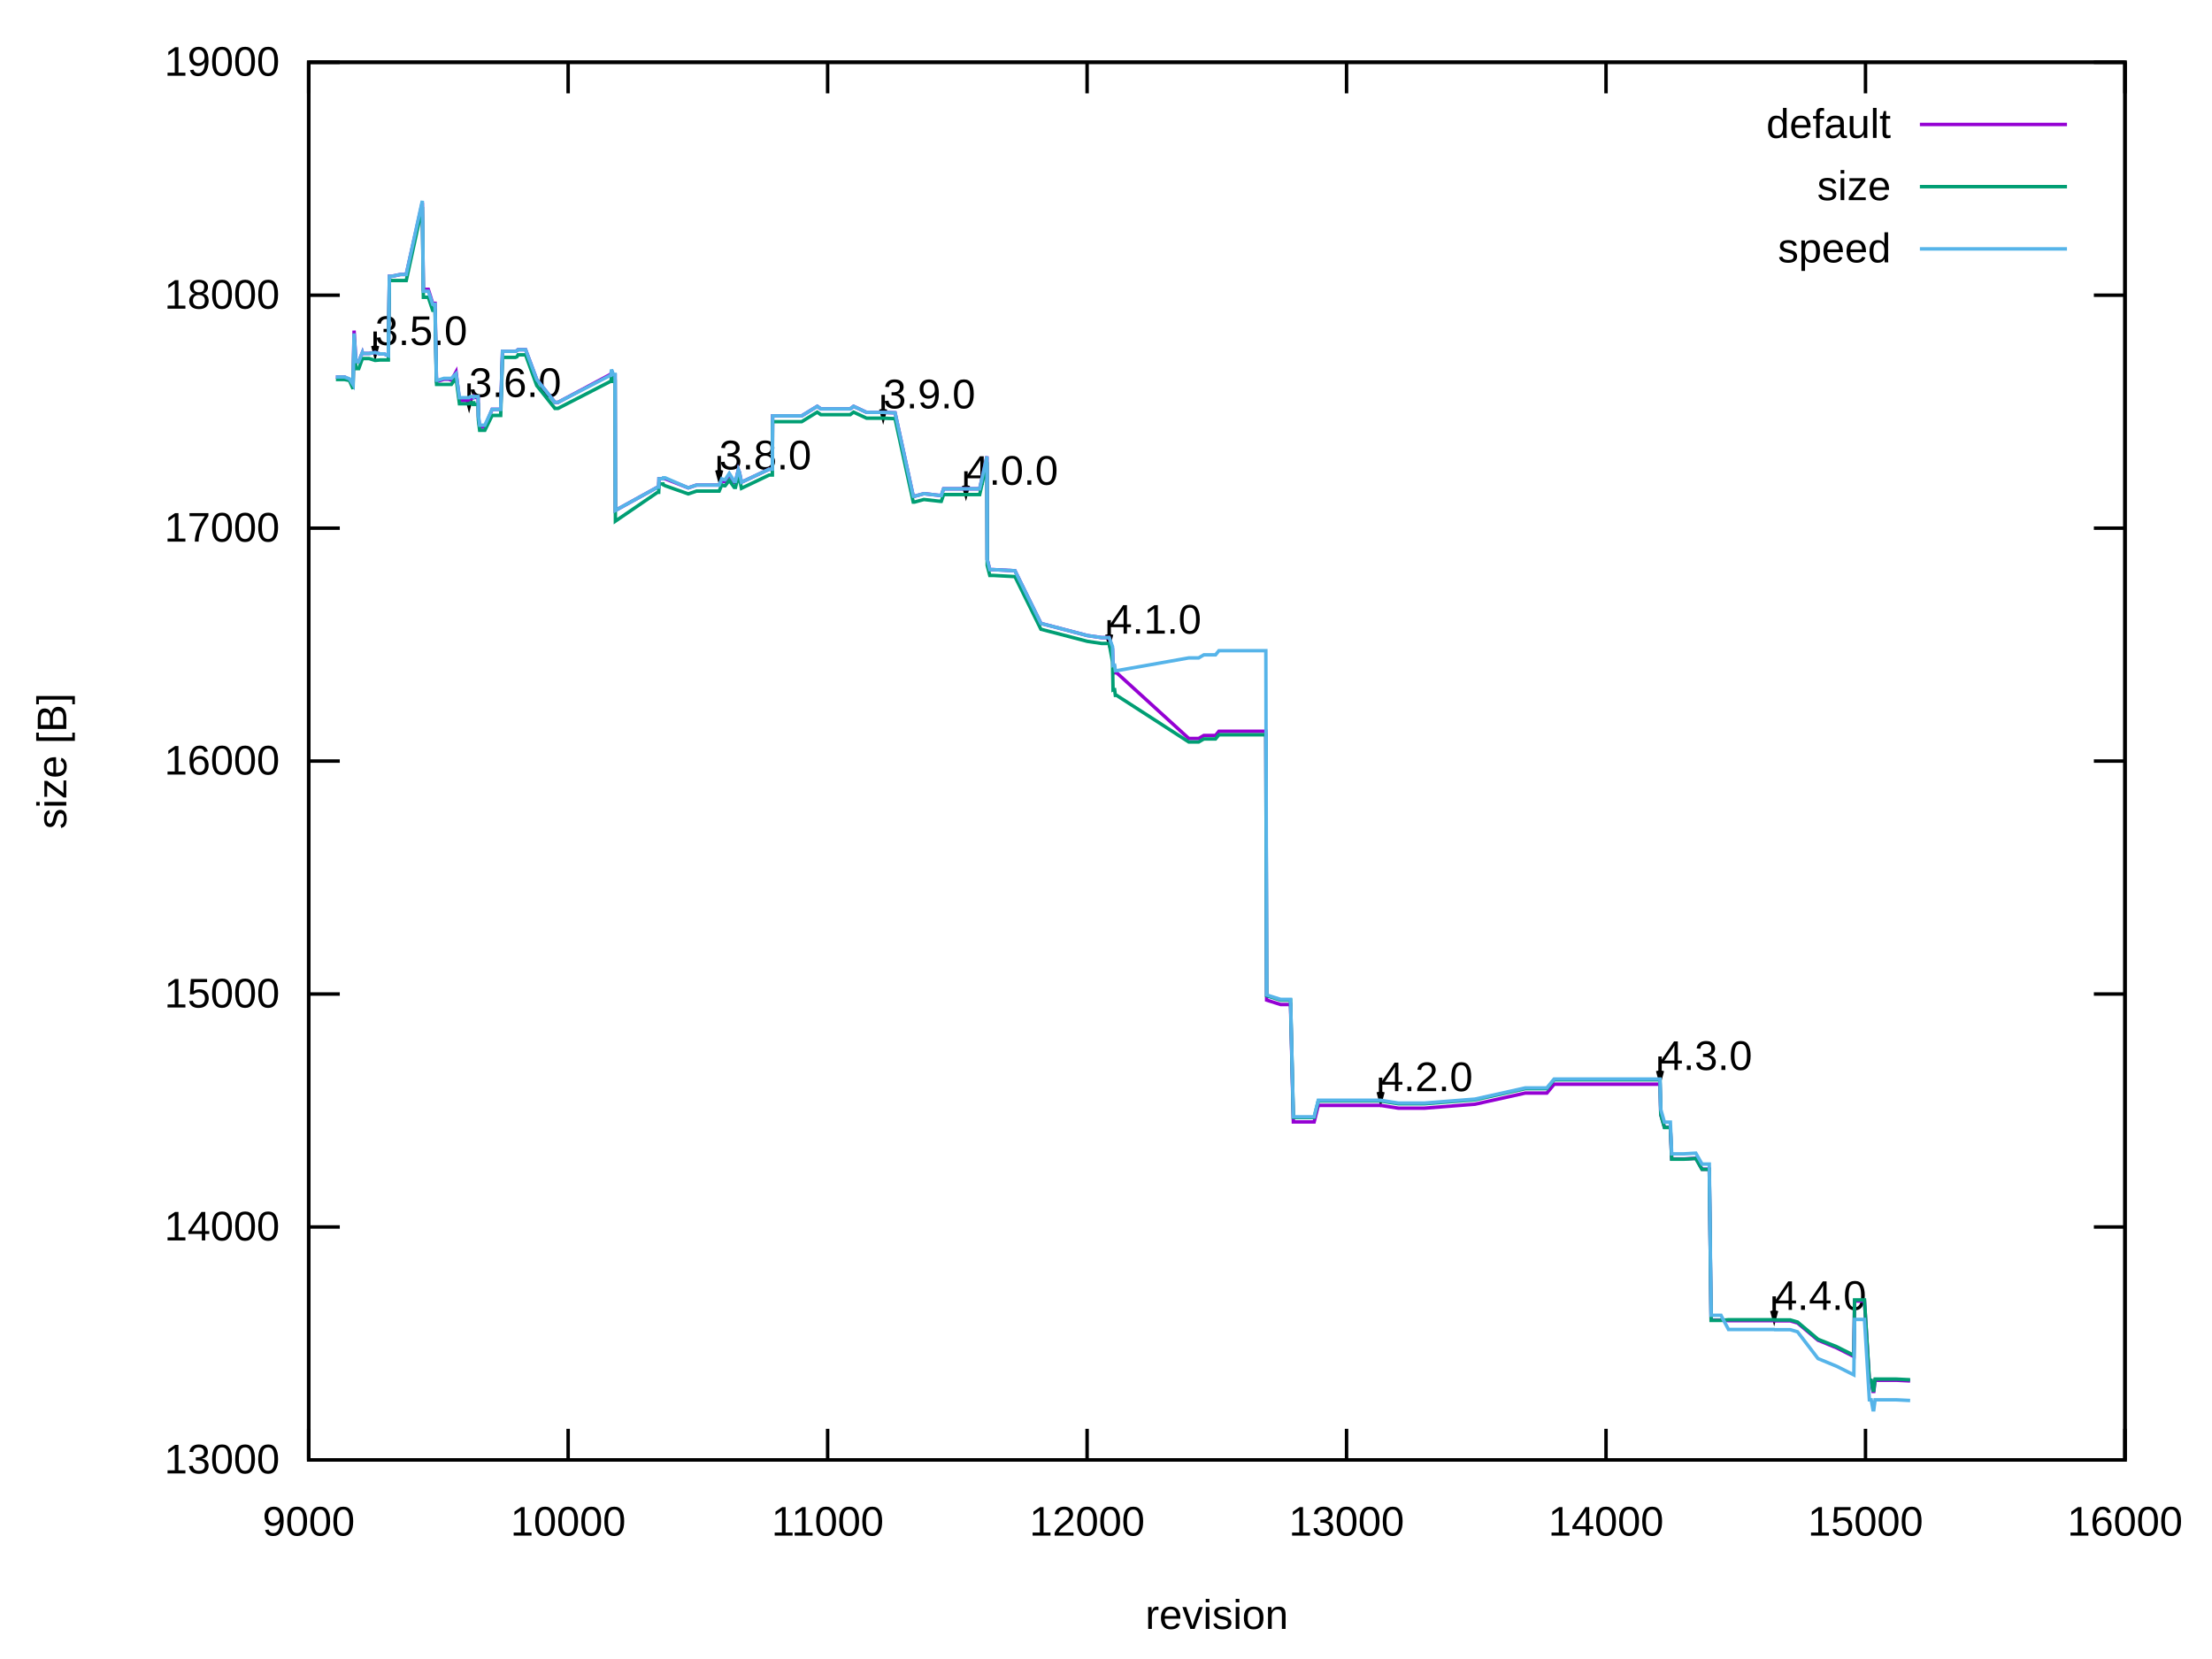
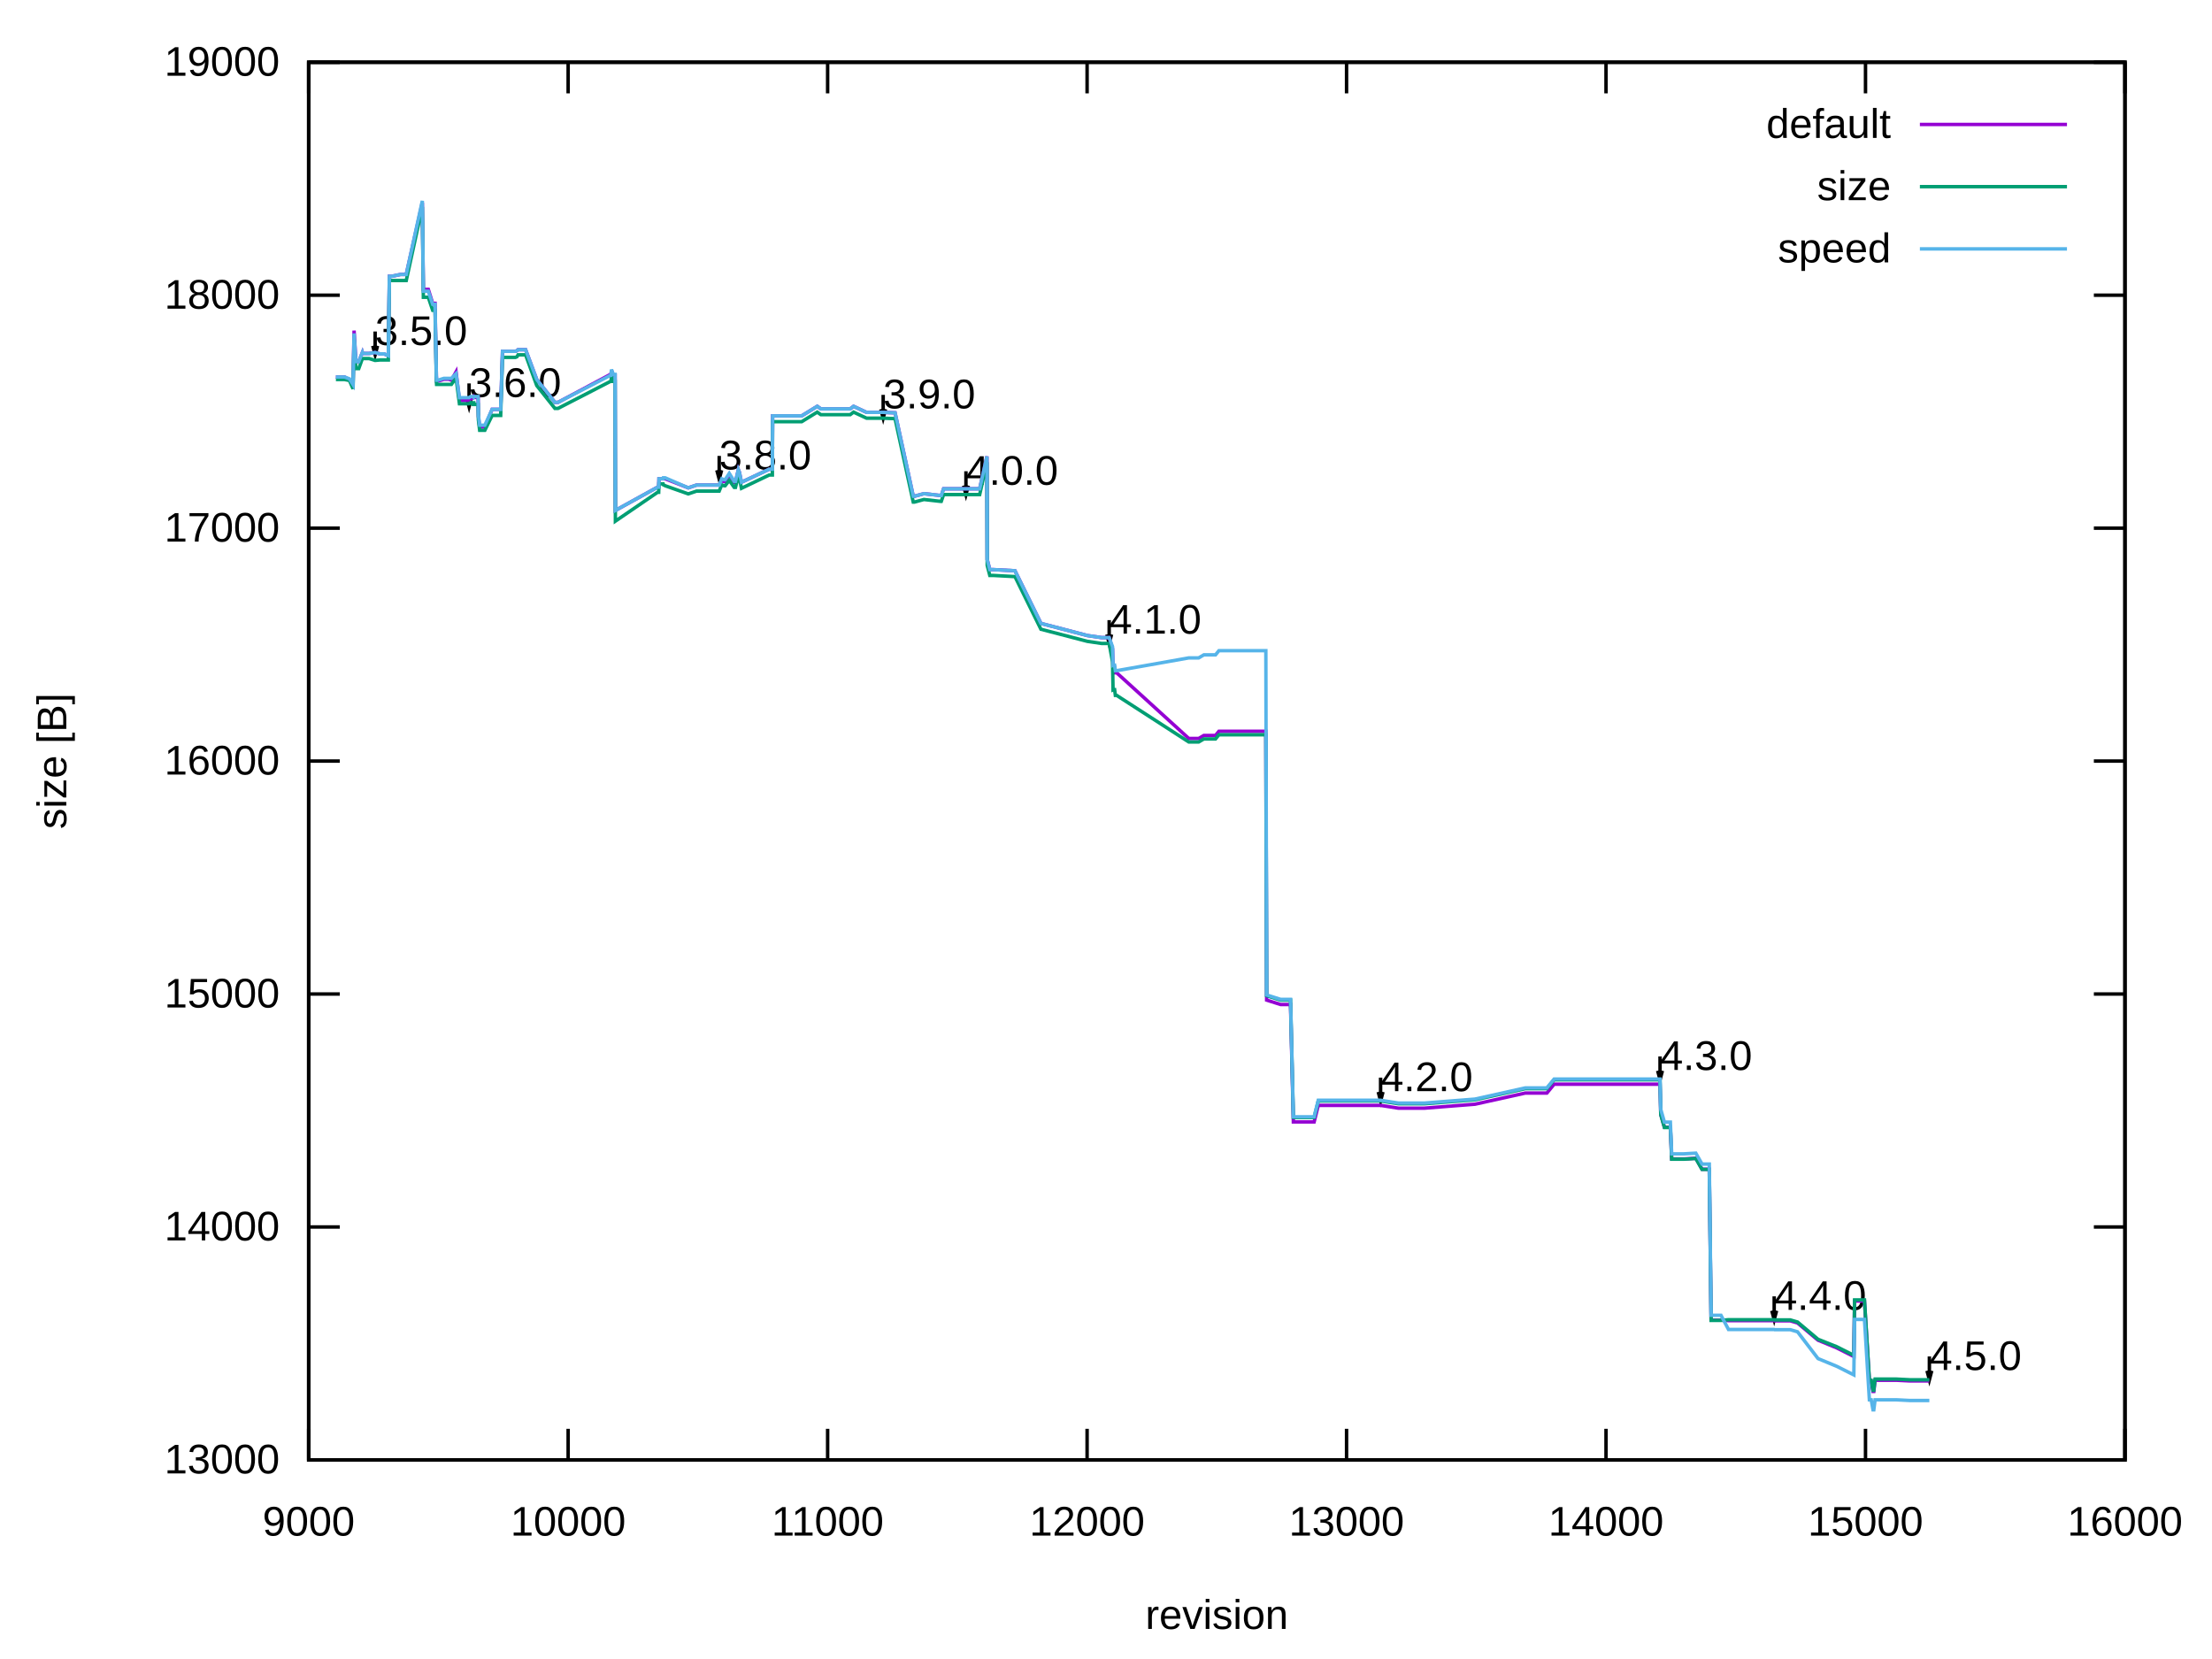
<svg xmlns="http://www.w3.org/2000/svg" xmlns:xlink="http://www.w3.org/1999/xlink" width="640" height="480" viewBox="0 0 640 480">
  <g id="gnuplot_canvas">
    <rect x="0" y="0" width="640" height="480" fill="none" />
    <defs>
      <circle id="gpDot" r="0.5" stroke-width="0.5" stroke="currentColor" />
      <path id="gpPt0" stroke-width="0.222" stroke="currentColor" d="M-1,0 h2 M0,-1 v2" />
      <path id="gpPt1" stroke-width="0.222" stroke="currentColor" d="M-1,-1 L1,1 M1,-1 L-1,1" />
      <path id="gpPt2" stroke-width="0.222" stroke="currentColor" d="M-1,0 L1,0 M0,-1 L0,1 M-1,-1 L1,1 M-1,1 L1,-1" />
      <rect id="gpPt3" stroke-width="0.222" stroke="currentColor" x="-1" y="-1" width="2" height="2" />
      <rect id="gpPt4" stroke-width="0.222" stroke="currentColor" fill="currentColor" x="-1" y="-1" width="2" height="2" />
      <circle id="gpPt5" stroke-width="0.222" stroke="currentColor" cx="0" cy="0" r="1" />
      <use xlink:href="#gpPt5" id="gpPt6" fill="currentColor" stroke="none" />
      <path id="gpPt7" stroke-width="0.222" stroke="currentColor" d="M0,-1.33 L-1.33,0.67 L1.33,0.67 z" />
      <use xlink:href="#gpPt7" id="gpPt8" fill="currentColor" stroke="none" />
      <use xlink:href="#gpPt7" id="gpPt9" stroke="currentColor" transform="rotate(180)" />
      <use xlink:href="#gpPt9" id="gpPt10" fill="currentColor" stroke="none" />
      <use xlink:href="#gpPt3" id="gpPt11" stroke="currentColor" transform="rotate(45)" />
      <use xlink:href="#gpPt11" id="gpPt12" fill="currentColor" stroke="none" />
      <path id="gpPt13" stroke-width="0.222" stroke="currentColor" d="M0,1.330 L1.265,0.411 L0.782,-1.067 L-0.782,-1.076 L-1.265,0.411 z" />
      <use xlink:href="#gpPt13" id="gpPt14" fill="currentColor" stroke="none" />
      <filter id="textbox" filterUnits="objectBoundingBox" x="0" y="0" height="1" width="1">
        <feFlood flood-color="white" flood-opacity="1" result="bgnd" />
        <feComposite in="SourceGraphic" in2="bgnd" operator="atop" />
      </filter>
      <filter id="greybox" filterUnits="objectBoundingBox" x="0" y="0" height="1" width="1">
        <feFlood flood-color="lightgrey" flood-opacity="1" result="grey" />
        <feComposite in="SourceGraphic" in2="grey" operator="atop" />
      </filter>
    </defs>
    <g fill="none" color="white" stroke="currentColor" stroke-width="1.00" stroke-linecap="butt" stroke-linejoin="miter">
</g>
    <g fill="none" color="black" stroke="currentColor" stroke-width="1.00" stroke-linecap="butt" stroke-linejoin="miter">
      <path stroke="black" d="M89.31,422.40 L98.31,422.40 M614.82,422.40 L605.82,422.40  " />
      <g transform="translate(80.92,426.30)" stroke="none" fill="black" font-family="Arial" font-size="12.00" text-anchor="end">
        <text>
          <tspan font-family="Arial"> 13000</tspan>
        </text>
      </g>
    </g>
    <g fill="none" color="black" stroke="currentColor" stroke-width="1.00" stroke-linecap="butt" stroke-linejoin="miter">
      <path stroke="black" d="M89.31,355.00 L98.31,355.00 M614.82,355.00 L605.82,355.00  " />
      <g transform="translate(80.92,358.90)" stroke="none" fill="black" font-family="Arial" font-size="12.00" text-anchor="end">
        <text>
          <tspan font-family="Arial"> 14000</tspan>
        </text>
      </g>
    </g>
    <g fill="none" color="black" stroke="currentColor" stroke-width="1.00" stroke-linecap="butt" stroke-linejoin="miter">
      <path stroke="black" d="M89.31,287.60 L98.31,287.60 M614.82,287.60 L605.82,287.60  " />
      <g transform="translate(80.92,291.50)" stroke="none" fill="black" font-family="Arial" font-size="12.00" text-anchor="end">
        <text>
          <tspan font-family="Arial"> 15000</tspan>
        </text>
      </g>
    </g>
    <g fill="none" color="black" stroke="currentColor" stroke-width="1.00" stroke-linecap="butt" stroke-linejoin="miter">
      <path stroke="black" d="M89.31,220.20 L98.31,220.20 M614.82,220.20 L605.82,220.20  " />
      <g transform="translate(80.92,224.10)" stroke="none" fill="black" font-family="Arial" font-size="12.00" text-anchor="end">
        <text>
          <tspan font-family="Arial"> 16000</tspan>
        </text>
      </g>
    </g>
    <g fill="none" color="black" stroke="currentColor" stroke-width="1.00" stroke-linecap="butt" stroke-linejoin="miter">
      <path stroke="black" d="M89.31,152.81 L98.31,152.81 M614.82,152.81 L605.82,152.81  " />
      <g transform="translate(80.92,156.71)" stroke="none" fill="black" font-family="Arial" font-size="12.00" text-anchor="end">
        <text>
          <tspan font-family="Arial"> 17000</tspan>
        </text>
      </g>
    </g>
    <g fill="none" color="black" stroke="currentColor" stroke-width="1.00" stroke-linecap="butt" stroke-linejoin="miter">
      <path stroke="black" d="M89.31,85.41 L98.31,85.41 M614.82,85.41 L605.82,85.41  " />
      <g transform="translate(80.92,89.31)" stroke="none" fill="black" font-family="Arial" font-size="12.00" text-anchor="end">
        <text>
          <tspan font-family="Arial"> 18000</tspan>
        </text>
      </g>
    </g>
    <g fill="none" color="black" stroke="currentColor" stroke-width="1.00" stroke-linecap="butt" stroke-linejoin="miter">
      <path stroke="black" d="M89.31,18.01 L98.31,18.01 M614.82,18.01 L605.82,18.01  " />
      <g transform="translate(80.92,21.91)" stroke="none" fill="black" font-family="Arial" font-size="12.00" text-anchor="end">
        <text>
          <tspan font-family="Arial"> 19000</tspan>
        </text>
      </g>
    </g>
    <g fill="none" color="black" stroke="currentColor" stroke-width="1.00" stroke-linecap="butt" stroke-linejoin="miter">
      <path stroke="black" d="M89.31,422.40 L89.31,413.40 M89.31,18.01 L89.31,27.01  " />
      <g transform="translate(89.31,444.30)" stroke="none" fill="black" font-family="Arial" font-size="12.00" text-anchor="middle">
        <text>
          <tspan font-family="Arial"> 9000</tspan>
        </text>
      </g>
    </g>
    <g fill="none" color="black" stroke="currentColor" stroke-width="1.00" stroke-linecap="butt" stroke-linejoin="miter">
      <path stroke="black" d="M164.38,422.40 L164.38,413.40 M164.38,18.01 L164.38,27.01  " />
      <g transform="translate(164.38,444.30)" stroke="none" fill="black" font-family="Arial" font-size="12.00" text-anchor="middle">
        <text>
          <tspan font-family="Arial"> 10000</tspan>
        </text>
      </g>
    </g>
    <g fill="none" color="black" stroke="currentColor" stroke-width="1.00" stroke-linecap="butt" stroke-linejoin="miter">
      <path stroke="black" d="M239.46,422.40 L239.46,413.40 M239.46,18.01 L239.46,27.01  " />
      <g transform="translate(239.46,444.30)" stroke="none" fill="black" font-family="Arial" font-size="12.00" text-anchor="middle">
        <text>
          <tspan font-family="Arial"> 11000</tspan>
        </text>
      </g>
    </g>
    <g fill="none" color="black" stroke="currentColor" stroke-width="1.00" stroke-linecap="butt" stroke-linejoin="miter">
      <path stroke="black" d="M314.53,422.40 L314.53,413.40 M314.53,18.01 L314.53,27.01  " />
      <g transform="translate(314.53,444.30)" stroke="none" fill="black" font-family="Arial" font-size="12.00" text-anchor="middle">
        <text>
          <tspan font-family="Arial"> 12000</tspan>
        </text>
      </g>
    </g>
    <g fill="none" color="black" stroke="currentColor" stroke-width="1.00" stroke-linecap="butt" stroke-linejoin="miter">
      <path stroke="black" d="M389.60,422.40 L389.60,413.40 M389.60,18.01 L389.60,27.01  " />
      <g transform="translate(389.60,444.30)" stroke="none" fill="black" font-family="Arial" font-size="12.00" text-anchor="middle">
        <text>
          <tspan font-family="Arial"> 13000</tspan>
        </text>
      </g>
    </g>
    <g fill="none" color="black" stroke="currentColor" stroke-width="1.00" stroke-linecap="butt" stroke-linejoin="miter">
      <path stroke="black" d="M464.67,422.40 L464.67,413.40 M464.67,18.01 L464.67,27.01  " />
      <g transform="translate(464.67,444.30)" stroke="none" fill="black" font-family="Arial" font-size="12.00" text-anchor="middle">
        <text>
          <tspan font-family="Arial"> 14000</tspan>
        </text>
      </g>
    </g>
    <g fill="none" color="black" stroke="currentColor" stroke-width="1.00" stroke-linecap="butt" stroke-linejoin="miter">
      <path stroke="black" d="M539.75,422.40 L539.75,413.40 M539.75,18.01 L539.75,27.01  " />
      <g transform="translate(539.75,444.30)" stroke="none" fill="black" font-family="Arial" font-size="12.00" text-anchor="middle">
        <text>
          <tspan font-family="Arial"> 15000</tspan>
        </text>
      </g>
    </g>
    <g fill="none" color="black" stroke="currentColor" stroke-width="1.00" stroke-linecap="butt" stroke-linejoin="miter">
      <path stroke="black" d="M614.82,422.40 L614.82,413.40 M614.82,18.01 L614.82,27.01  " />
      <g transform="translate(614.82,444.30)" stroke="none" fill="black" font-family="Arial" font-size="12.00" text-anchor="middle">
        <text>
          <tspan font-family="Arial"> 16000</tspan>
        </text>
      </g>
    </g>
    <g fill="none" color="black" stroke="currentColor" stroke-width="1.00" stroke-linecap="butt" stroke-linejoin="miter">
</g>
    <g fill="none" color="black" stroke="currentColor" stroke-width="1.00" stroke-linecap="butt" stroke-linejoin="miter">
      <path stroke="black" d="M89.31,18.01 L89.31,422.40 L614.82,422.40 L614.82,18.01 L89.31,18.01 Z  " />
      <g transform="translate(108.53,99.82)" stroke="none" fill="black" font-family="Arial" font-size="12.00" text-anchor="start">
        <text>
          <tspan font-family="Arial">3.5.0</tspan>
        </text>
      </g>
      <g transform="translate(135.71,114.85)" stroke="none" fill="black" font-family="Arial" font-size="12.00" text-anchor="start">
        <text>
          <tspan font-family="Arial">3.6.0</tspan>
        </text>
      </g>
      <g transform="translate(208.08,135.81)" stroke="none" fill="black" font-family="Arial" font-size="12.00" text-anchor="start">
        <text>
          <tspan font-family="Arial">3.8.0</tspan>
        </text>
      </g>
      <g transform="translate(255.52,118.15)" stroke="none" fill="black" font-family="Arial" font-size="12.00" text-anchor="start">
        <text>
          <tspan font-family="Arial">3.9.0</tspan>
        </text>
      </g>
      <g transform="translate(279.47,140.26)" stroke="none" fill="black" font-family="Arial" font-size="12.00" text-anchor="start">
        <text>
          <tspan font-family="Arial">4.0.0</tspan>
        </text>
      </g>
      <g transform="translate(320.91,183.33)" stroke="none" fill="black" font-family="Arial" font-size="12.00" text-anchor="start">
        <text>
          <tspan font-family="Arial">4.1.0</tspan>
        </text>
      </g>
      <g transform="translate(399.44,315.70)" stroke="none" fill="black" font-family="Arial" font-size="12.00" text-anchor="start">
        <text>
          <tspan font-family="Arial">4.2.0</tspan>
        </text>
      </g>
      <g transform="translate(480.29,309.57)" stroke="none" fill="black" font-family="Arial" font-size="12.00" text-anchor="start">
        <text>
          <tspan font-family="Arial">4.3.0</tspan>
        </text>
      </g>
      <g transform="translate(513.32,378.99)" stroke="none" fill="black" font-family="Arial" font-size="12.00" text-anchor="start">
        <text>
          <tspan font-family="Arial">4.4.0</tspan>
        </text>
      </g>
+       <g transform="translate(558.22,396.38)" stroke="none" fill="black" font-family="Arial" font-size="12.00" text-anchor="start">
+         <text>
+           <tspan font-family="Arial">4.5.0</tspan>
+         </text>
+       </g>
    </g>
    <g fill="none" color="black" stroke="currentColor" stroke-width="1.00" stroke-linecap="butt" stroke-linejoin="miter">
      <path stroke="black" d="M107.85,100.05 L108.54,102.65 L109.23,100.05 M108.54,95.91 L108.54,102.65  " />
    </g>
    <g fill="none" color="black" stroke="currentColor" stroke-width="1.00" stroke-linecap="butt" stroke-linejoin="miter">
      <path stroke="black" d="M135.03,115.08 L135.72,117.68 L136.41,115.08 M135.72,110.94 L135.72,117.68  " />
    </g>
    <g fill="none" color="black" stroke="currentColor" stroke-width="1.00" stroke-linecap="butt" stroke-linejoin="miter">
      <path stroke="black" d="M207.40,136.04 L208.09,138.64 L208.78,136.04 M208.09,131.90 L208.09,138.64  " />
    </g>
    <g fill="none" color="black" stroke="currentColor" stroke-width="1.00" stroke-linecap="butt" stroke-linejoin="miter">
      <path stroke="black" d="M254.84,118.38 L255.53,120.98 L256.22,118.38 M255.53,114.24 L255.53,120.98  " />
    </g>
    <g fill="none" color="black" stroke="currentColor" stroke-width="1.00" stroke-linecap="butt" stroke-linejoin="miter">
      <path stroke="black" d="M278.79,140.49 L279.48,143.09 L280.17,140.49 M279.48,136.35 L279.48,143.09  " />
    </g>
    <g fill="none" color="black" stroke="currentColor" stroke-width="1.00" stroke-linecap="butt" stroke-linejoin="miter">
      <path stroke="black" d="M320.23,183.56 L320.92,186.16 L321.61,183.56 M320.92,179.42 L320.92,186.16  " />
    </g>
    <g fill="none" color="black" stroke="currentColor" stroke-width="1.00" stroke-linecap="butt" stroke-linejoin="miter">
      <path stroke="black" d="M398.76,315.93 L399.45,318.53 L400.14,315.93 M399.45,311.79 L399.45,318.53  " />
    </g>
    <g fill="none" color="black" stroke="currentColor" stroke-width="1.00" stroke-linecap="butt" stroke-linejoin="miter">
      <path stroke="black" d="M479.61,309.80 L480.30,312.40 L480.99,309.80 M480.30,305.66 L480.30,312.40  " />
    </g>
    <g fill="none" color="black" stroke="currentColor" stroke-width="1.00" stroke-linecap="butt" stroke-linejoin="miter">
      <path stroke="black" d="M512.64,379.22 L513.33,381.82 L514.02,379.22 M513.33,375.08 L513.33,381.82  " />
+     </g>
+     <g fill="none" color="black" stroke="currentColor" stroke-width="1.00" stroke-linecap="butt" stroke-linejoin="miter">
+       <path stroke="black" d="M557.54,396.60 L558.23,399.20 L558.92,396.60 M558.23,392.47 L558.23,399.20  " />
    </g>
    <g fill="none" color="black" stroke="currentColor" stroke-width="1.00" stroke-linecap="butt" stroke-linejoin="miter">
</g>
    <g id="gnuplot_plot_1">
      <g fill="none" color="black" stroke="currentColor" stroke-width="1.00" stroke-linecap="butt" stroke-linejoin="miter">
        <g transform="translate(547.09,39.91)" stroke="none" fill="black" font-family="Arial" font-size="12.00" text-anchor="end">
          <text>
            <tspan font-family="Arial">default</tspan>
          </text>
        </g>
      </g>
      <g fill="none" color="black" stroke="currentColor" stroke-width="1.00" stroke-linecap="butt" stroke-linejoin="miter">
-         <path stroke="rgb(148,   0, 211)" d="M555.48,36.01 L598.04,36.01 M97.19,109.07 L98.32,109.07 L98.62,109.07 L98.84,109.07 L99.67,109.07 L101.10,109.87   L102.15,111.29 L102.45,95.65 L102.97,104.62 L103.35,104.62 L103.65,104.62 L103.80,104.62 L104.85,101.99 L104.93,102.26   L105.68,102.26 L106.80,102.26 L108.53,101.99 L109.96,102.39 L111.16,102.39 L112.36,102.93 L112.66,79.95 L113.26,79.95   L115.89,79.41 L117.54,79.41 L122.19,58.65 L122.49,83.72 L122.72,83.72 L123.24,83.72 L123.92,83.72 L125.19,87.77   L125.87,87.77 L126.25,108.73 L126.32,110.28 L126.70,110.28 L128.42,109.74 L129.85,109.74 L130.60,110.01 L131.95,107.58   L132.93,115.87 L133.53,115.87 L134.05,115.87 L134.43,115.87 L134.50,115.87 L134.58,115.87 L134.65,115.87 L135.71,115.87   L136.16,115.54 L136.76,115.00 L136.98,115.00 L137.06,114.86 L137.13,115.00 L137.21,115.00 L137.36,115.00 L137.73,115.00   L137.81,115.00 L138.03,115.00 L138.18,115.00 L138.33,115.00 L138.41,120.52 L138.78,123.56 L139.01,123.56 L139.16,123.56   L139.23,123.56 L139.31,123.56 L140.28,123.56 L142.39,118.43 L144.11,118.43 L144.86,118.43 L145.39,101.65 L145.69,101.65   L146.44,101.65 L146.67,101.65 L146.74,101.65 L146.82,101.65 L146.89,101.65 L147.34,101.65 L148.17,101.65 L148.62,101.65   L148.69,101.65 L148.84,101.65 L149.14,101.65 L149.59,101.45 L149.89,101.18 L149.97,101.18 L150.49,101.18 L150.72,101.18   L150.79,101.18 L150.87,101.18 L151.62,101.18 L151.77,101.18 L152.07,101.18 L155.30,109.81 L160.55,116.41 L160.85,116.41   L161.00,116.41 L161.08,116.41 L161.46,116.41 L176.62,108.32 L176.77,108.32 L176.92,107.18 L177.45,108.59 L177.97,108.59   L178.05,147.68 L190.28,140.94 L190.58,140.94 L190.66,138.52 L191.86,138.52 L191.93,138.52 L192.46,138.52 L199.14,141.15   L201.54,140.34 L202.67,140.34 L204.92,140.34 L206.27,140.34 L208.08,140.34 L208.83,139.06 L209.50,139.33 L209.80,139.33   L211.00,137.24 L212.43,139.53 L212.80,139.53 L213.63,135.89 L213.93,136.63 L214.53,139.53 L222.56,135.75 L223.09,135.75   L223.39,135.75 L223.47,135.75 L223.54,120.32 L223.69,120.32 L224.44,120.32 L231.95,120.32 L236.45,117.56 L237.50,118.30   L245.99,118.30 L246.96,117.56 L250.72,119.31 L255.52,119.31 L258.97,119.44 L264.23,143.57 L264.61,143.57 L267.31,142.83   L272.11,143.37 L272.34,143.37 L273.01,141.42 L277.52,141.42 L277.67,141.42 L279.47,141.42 L283.45,141.42 L285.55,132.05   L285.63,161.91 L286.38,164.80 L286.75,164.80 L286.83,164.80 L287.28,164.80 L287.35,164.80 L293.66,165.14 L301.17,180.37   L314.60,183.88 L318.73,184.48 L320.91,184.48 L321.89,187.72 L322.04,193.11 L322.19,193.04 L322.49,193.04 L322.71,194.66   L323.09,194.66 L343.96,213.67 L345.68,213.67 L346.81,213.67 L348.31,212.79 L349.36,212.79 L351.16,212.79 L351.69,212.79   L352.67,211.58 L362.73,211.58 L365.05,211.58 L366.25,211.58 L366.48,289.36 L370.53,290.64 L373.39,290.64 L374.21,324.61   L376.61,324.61 L379.24,324.61 L380.22,324.61 L381.42,319.82 L382.09,319.82 L387.27,319.82 L399.44,319.82 L404.62,320.63   L412.12,320.63 L426.76,319.48 L441.33,316.25 L442.08,316.25 L442.83,316.25 L445.76,316.25 L447.56,316.25 L449.66,313.69   L457.17,313.69 L464.67,313.69 L478.49,313.69 L480.29,313.69 L480.51,322.45 L481.57,326.16 L482.32,326.16 L482.54,326.16   L483.14,326.16 L483.29,326.16 L483.67,335.32 L487.20,335.32 L490.65,335.12 L492.45,338.29 L494.55,338.29 L495.08,381.96   L497.93,381.96 L500.11,382.10 L502.96,382.10 L504.31,382.10 L513.32,382.10 L513.47,382.16 L517.98,382.16 L520.08,382.77   L526.01,387.76 L531.41,389.98 L536.37,392.48 L536.59,376.43 L539.45,376.43 L540.87,399.69 L541.40,399.69 L541.92,402.58   L542.15,402.58 L542.52,399.35 L544.25,399.35 L546.73,399.35 L547.55,399.35 L548.53,399.35 L548.61,399.35 L548.68,399.35   L552.66,399.55  " />
+         <path stroke="rgb(148,   0, 211)" d="M555.48,36.01 L598.04,36.01 M97.19,109.07 L98.32,109.07 L98.62,109.07 L98.84,109.07 L99.67,109.07 L101.10,109.87   L102.15,111.29 L102.45,95.65 L102.97,104.62 L103.35,104.62 L103.65,104.62 L103.80,104.62 L104.85,101.99 L104.93,102.26   L105.68,102.26 L106.80,102.26 L108.53,101.99 L109.96,102.39 L111.16,102.39 L112.36,102.93 L112.66,79.95 L113.26,79.95   L115.89,79.41 L117.54,79.41 L122.19,58.65 L122.49,83.72 L122.72,83.72 L123.24,83.72 L123.92,83.72 L125.19,87.77   L125.87,87.77 L126.25,108.73 L126.32,110.28 L126.70,110.28 L128.42,109.74 L129.85,109.74 L130.60,110.01 L131.95,107.58   L132.93,115.87 L133.53,115.87 L134.05,115.87 L134.43,115.87 L134.50,115.87 L134.58,115.87 L134.65,115.87 L135.71,115.87   L136.16,115.54 L136.76,115.00 L136.98,115.00 L137.06,114.86 L137.13,115.00 L137.21,115.00 L137.36,115.00 L137.73,115.00   L137.81,115.00 L138.03,115.00 L138.18,115.00 L138.33,115.00 L138.41,120.52 L138.78,123.56 L139.01,123.56 L139.16,123.56   L139.23,123.56 L139.31,123.56 L140.28,123.56 L142.39,118.43 L144.11,118.43 L144.86,118.43 L145.39,101.65 L145.69,101.65   L146.44,101.65 L146.67,101.65 L146.74,101.65 L146.82,101.65 L146.89,101.65 L147.34,101.65 L148.17,101.65 L148.62,101.65   L148.69,101.65 L148.84,101.65 L149.14,101.65 L149.59,101.45 L149.89,101.18 L149.97,101.18 L150.49,101.18 L150.72,101.18   L150.79,101.18 L150.87,101.18 L151.62,101.18 L151.77,101.18 L152.07,101.18 L155.30,109.81 L160.55,116.41 L160.85,116.41   L161.00,116.41 L161.08,116.41 L161.46,116.41 L176.62,108.32 L176.77,108.32 L176.92,107.18 L177.45,108.59 L177.97,108.59   L178.05,147.68 L190.28,140.94 L190.58,140.94 L190.66,138.52 L191.86,138.52 L191.93,138.52 L192.46,138.52 L199.14,141.15   L201.54,140.34 L202.67,140.34 L204.92,140.34 L206.27,140.34 L208.08,140.34 L208.83,139.06 L209.50,139.33 L209.80,139.33   L211.00,137.24 L212.43,139.53 L212.80,139.53 L213.63,135.89 L213.93,136.63 L214.53,139.53 L222.56,135.75 L223.09,135.75   L223.39,135.75 L223.47,135.75 L223.54,120.32 L223.69,120.32 L224.44,120.32 L231.95,120.32 L236.45,117.56 L237.50,118.30   L245.99,118.30 L246.96,117.56 L250.72,119.31 L255.52,119.31 L258.97,119.44 L264.23,143.57 L264.61,143.57 L267.31,142.83   L272.11,143.37 L272.34,143.37 L273.01,141.42 L277.52,141.42 L277.67,141.42 L279.47,141.42 L283.45,141.42 L285.55,132.05   L285.63,161.91 L286.38,164.80 L286.75,164.80 L286.83,164.80 L287.28,164.80 L287.35,164.80 L293.66,165.14 L301.17,180.37   L314.60,183.88 L318.73,184.48 L320.91,184.48 L321.89,187.72 L322.04,193.11 L322.19,193.04 L322.49,193.04 L322.71,194.66   L323.09,194.66 L343.96,213.67 L345.68,213.67 L346.81,213.67 L348.31,212.79 L349.36,212.79 L351.16,212.79 L351.69,212.79   L352.67,211.58 L362.73,211.58 L365.05,211.58 L366.25,211.58 L366.48,289.36 L370.53,290.64 L373.39,290.64 L374.21,324.61   L376.61,324.61 L379.24,324.61 L380.22,324.61 L381.42,319.82 L382.09,319.82 L387.27,319.82 L399.44,319.82 L404.62,320.63   L412.12,320.63 L426.76,319.48 L441.33,316.25 L442.08,316.25 L442.83,316.25 L445.76,316.25 L447.56,316.25 L449.66,313.69   L457.17,313.69 L464.67,313.69 L478.49,313.69 L480.29,313.69 L480.51,322.45 L481.57,326.16 L482.32,326.16 L482.54,326.16   L483.14,326.16 L483.29,326.16 L483.67,335.32 L487.20,335.32 L490.65,335.12 L492.45,338.29 L494.55,338.29 L495.08,381.96   L497.93,381.96 L500.11,382.10 L502.96,382.10 L504.31,382.10 L513.32,382.10 L513.47,382.16 L517.98,382.16 L520.08,382.77   L526.01,387.76 L531.41,389.98 L536.37,392.48 L536.59,376.43 L539.45,376.43 L540.87,399.69 L541.40,399.69 L541.92,402.58   L542.15,402.58 L542.52,399.35 L544.25,399.35 L546.73,399.35 L547.55,399.35 L548.53,399.35 L548.61,399.35 L548.68,399.35   L552.66,399.55 L557.76,399.55 L558.22,399.55  " />
      </g>
    </g>
    <g id="gnuplot_plot_2">
      <g fill="none" color="black" stroke="currentColor" stroke-width="1.00" stroke-linecap="butt" stroke-linejoin="miter">
        <g transform="translate(547.09,57.91)" stroke="none" fill="black" font-family="Arial" font-size="12.00" text-anchor="end">
          <text>
            <tspan font-family="Arial">size</tspan>
          </text>
        </g>
      </g>
      <g fill="none" color="black" stroke="currentColor" stroke-width="1.00" stroke-linecap="butt" stroke-linejoin="miter">
-         <path stroke="rgb(  0, 158, 115)" d="M555.48,54.01 L598.04,54.01 M97.19,109.81 L98.32,109.81 L98.62,109.81 L98.84,109.81 L99.67,109.81 L101.10,110.08   L102.15,112.50 L102.45,98.21 L102.97,106.64 L103.35,106.64 L103.65,106.64 L103.80,106.64 L104.85,103.74 L104.93,103.74   L105.68,103.74 L106.80,103.74 L108.53,104.28 L109.96,104.15 L111.16,104.15 L112.36,104.15 L112.66,81.16 L113.26,81.16   L115.89,81.16 L117.54,81.16 L122.19,59.86 L122.49,86.01 L122.72,86.01 L123.24,86.01 L123.92,86.01 L125.19,89.79   L125.87,89.79 L126.25,110.21 L126.32,111.22 L126.70,111.22 L128.42,111.22 L129.85,111.22 L130.60,111.22 L131.95,109.33   L132.93,116.82 L133.53,116.82 L134.05,116.82 L134.43,116.82 L134.50,116.82 L134.58,116.82 L134.65,116.82 L135.71,116.82   L136.16,116.48 L136.76,117.02 L136.98,117.02 L137.06,116.07 L137.13,117.02 L137.21,117.02 L137.36,117.02 L137.73,117.02   L137.81,117.02 L138.03,117.02 L138.18,117.02 L138.33,117.02 L138.41,121.47 L138.78,124.50 L139.01,124.50 L139.16,124.50   L139.23,124.50 L139.31,124.50 L140.28,124.50 L142.39,120.19 L144.11,120.19 L144.86,120.19 L145.39,103.40 L145.69,103.40   L146.44,103.40 L146.67,103.40 L146.74,103.40 L146.82,103.40 L146.89,103.40 L147.34,103.40 L148.17,103.40 L148.62,103.40   L148.69,103.40 L148.84,103.40 L149.14,103.40 L149.59,103.20 L149.89,102.66 L149.97,102.66 L150.49,102.66 L150.72,102.66   L150.79,102.66 L150.87,102.66 L151.62,102.66 L151.77,102.66 L152.07,102.66 L155.30,111.56 L160.55,118.16 L160.85,118.16   L161.00,118.16 L161.08,118.16 L161.46,118.16 L176.62,110.35 L176.77,110.35 L176.92,108.93 L177.45,110.35 L177.97,110.35   L178.05,150.78 L190.28,142.43 L190.58,142.43 L190.66,140.00 L191.86,140.00 L191.93,140.27 L192.46,140.54 L199.14,142.90   L201.54,142.09 L202.67,142.09 L204.92,142.09 L206.27,142.09 L208.08,142.09 L208.83,140.27 L209.50,140.54 L209.80,140.54   L211.00,138.99 L212.43,141.01 L212.80,141.01 L213.63,137.64 L213.93,138.38 L214.53,141.28 L222.56,137.44 L223.09,137.44   L223.39,137.44 L223.47,137.44 L223.54,122.01 L223.69,122.01 L224.44,122.01 L231.95,122.01 L236.45,119.24 L237.50,119.98   L245.99,119.98 L246.96,119.24 L250.72,120.99 L255.52,120.99 L258.97,121.13 L264.23,145.26 L264.61,145.26 L267.31,144.52   L272.11,145.06 L272.34,145.06 L273.01,143.10 L277.52,143.10 L277.67,143.10 L279.47,143.10 L283.45,143.10 L285.55,133.73   L285.63,163.59 L286.38,166.49 L286.75,166.49 L286.83,166.49 L287.28,166.49 L287.35,166.49 L293.66,166.83 L301.17,182.06   L314.60,185.56 L318.73,186.17 L320.91,186.17 L321.89,191.49 L322.04,199.58 L322.19,199.51 L322.49,199.51 L322.71,201.20   L323.09,201.20 L343.96,214.68 L345.68,214.68 L346.81,214.68 L348.31,213.80 L349.36,213.80 L351.16,213.80 L351.69,213.80   L352.67,212.59 L362.73,212.59 L365.05,212.59 L366.25,212.59 L366.48,288.08 L370.53,289.36 L373.39,289.36 L374.21,323.32   L376.61,323.32 L379.24,323.32 L380.22,323.32 L381.42,318.54 L382.09,318.54 L387.27,318.54 L399.44,318.54 L404.62,319.35   L412.12,319.35 L426.76,318.20 L441.33,314.97 L442.08,314.97 L442.83,314.97 L445.76,314.97 L447.56,314.97 L449.66,312.41   L457.17,312.41 L464.67,312.41 L478.49,312.41 L480.29,312.41 L480.51,322.52 L481.57,326.22 L482.32,326.22 L482.54,326.22   L483.14,326.22 L483.29,326.22 L483.67,335.39 L487.20,335.39 L490.65,335.19 L492.45,338.35 L494.55,338.35 L495.08,382.03   L497.93,382.03 L500.11,381.83 L502.96,381.83 L504.31,381.83 L513.32,381.83 L513.47,381.89 L517.98,381.89 L520.08,382.50   L526.01,387.49 L531.41,389.64 L536.37,392.14 L536.59,376.10 L539.45,376.10 L540.87,399.35 L541.40,399.35 L541.92,402.25   L542.15,402.25 L542.52,399.01 L544.25,399.01 L546.73,399.01 L547.55,399.01 L548.53,399.01 L548.61,399.01 L548.68,399.01   L552.66,399.21  " />
+         <path stroke="rgb(  0, 158, 115)" d="M555.48,54.01 L598.04,54.01 M97.19,109.81 L98.32,109.81 L98.62,109.81 L98.84,109.81 L99.67,109.81 L101.10,110.08   L102.15,112.50 L102.45,98.21 L102.97,106.64 L103.35,106.64 L103.65,106.64 L103.80,106.64 L104.85,103.74 L104.93,103.74   L105.68,103.74 L106.80,103.74 L108.53,104.28 L109.96,104.15 L111.16,104.15 L112.36,104.15 L112.66,81.16 L113.26,81.16   L115.89,81.16 L117.54,81.16 L122.19,59.86 L122.49,86.01 L122.72,86.01 L123.24,86.01 L123.92,86.01 L125.19,89.79   L125.87,89.79 L126.25,110.21 L126.32,111.22 L126.70,111.22 L128.42,111.22 L129.85,111.22 L130.60,111.22 L131.95,109.33   L132.93,116.82 L133.53,116.82 L134.05,116.82 L134.43,116.82 L134.50,116.82 L134.58,116.82 L134.65,116.82 L135.71,116.82   L136.16,116.48 L136.76,117.02 L136.98,117.02 L137.06,116.07 L137.13,117.02 L137.21,117.02 L137.36,117.02 L137.73,117.02   L137.81,117.02 L138.03,117.02 L138.18,117.02 L138.33,117.02 L138.41,121.47 L138.78,124.50 L139.01,124.50 L139.16,124.50   L139.23,124.50 L139.31,124.50 L140.28,124.50 L142.39,120.19 L144.11,120.19 L144.86,120.19 L145.39,103.40 L145.69,103.40   L146.44,103.40 L146.67,103.40 L146.74,103.40 L146.82,103.40 L146.89,103.40 L147.34,103.40 L148.17,103.40 L148.62,103.40   L148.69,103.40 L148.84,103.40 L149.14,103.40 L149.59,103.20 L149.89,102.66 L149.97,102.66 L150.49,102.66 L150.72,102.66   L150.79,102.66 L150.87,102.66 L151.62,102.66 L151.77,102.66 L152.07,102.66 L155.30,111.56 L160.55,118.16 L160.85,118.16   L161.00,118.16 L161.08,118.16 L161.46,118.16 L176.62,110.35 L176.77,110.35 L176.92,108.93 L177.45,110.35 L177.97,110.35   L178.05,150.78 L190.28,142.43 L190.58,142.43 L190.66,140.00 L191.86,140.00 L191.93,140.27 L192.46,140.54 L199.14,142.90   L201.54,142.09 L202.67,142.09 L204.92,142.09 L206.27,142.09 L208.08,142.09 L208.83,140.27 L209.50,140.54 L209.80,140.54   L211.00,138.99 L212.43,141.01 L212.80,141.01 L213.63,137.64 L213.93,138.38 L214.53,141.28 L222.56,137.44 L223.09,137.44   L223.39,137.44 L223.47,137.44 L223.54,122.01 L223.69,122.01 L224.44,122.01 L231.95,122.01 L236.45,119.24 L237.50,119.98   L245.99,119.98 L246.96,119.24 L250.72,120.99 L255.52,120.99 L258.97,121.13 L264.23,145.26 L264.61,145.26 L267.31,144.52   L272.11,145.06 L272.34,145.06 L273.01,143.10 L277.52,143.10 L277.67,143.10 L279.47,143.10 L283.45,143.10 L285.55,133.73   L285.63,163.59 L286.38,166.49 L286.75,166.49 L286.83,166.49 L287.28,166.49 L287.35,166.49 L293.66,166.83 L301.17,182.06   L314.60,185.56 L318.73,186.17 L320.91,186.17 L321.89,191.49 L322.04,199.58 L322.19,199.51 L322.49,199.51 L322.71,201.20   L323.09,201.20 L343.96,214.68 L345.68,214.68 L346.81,214.68 L348.31,213.80 L349.36,213.80 L351.16,213.80 L351.69,213.80   L352.67,212.59 L362.73,212.59 L365.05,212.59 L366.25,212.59 L366.48,288.08 L370.53,289.36 L373.39,289.36 L374.21,323.32   L376.61,323.32 L379.24,323.32 L380.22,323.32 L381.42,318.54 L382.09,318.54 L387.27,318.54 L399.44,318.54 L404.62,319.35   L412.12,319.35 L426.76,318.20 L441.33,314.97 L442.08,314.97 L442.83,314.97 L445.76,314.97 L447.56,314.97 L449.66,312.41   L457.17,312.41 L464.67,312.41 L478.49,312.41 L480.29,312.41 L480.51,322.52 L481.57,326.22 L482.32,326.22 L482.54,326.22   L483.14,326.22 L483.29,326.22 L483.67,335.39 L487.20,335.39 L490.65,335.19 L492.45,338.35 L494.55,338.35 L495.08,382.03   L497.93,382.03 L500.11,381.83 L502.96,381.83 L504.31,381.83 L513.32,381.83 L513.47,381.89 L517.98,381.89 L520.08,382.50   L526.01,387.49 L531.41,389.64 L536.37,392.14 L536.59,376.10 L539.45,376.10 L540.87,399.35 L541.40,399.35 L541.92,402.25   L542.15,402.25 L542.52,399.01 L544.25,399.01 L546.73,399.01 L547.55,399.01 L548.53,399.01 L548.61,399.01 L548.68,399.01   L552.66,399.21 L557.76,399.21 L558.22,399.21  " />
      </g>
    </g>
    <g id="gnuplot_plot_3">
      <g fill="none" color="black" stroke="currentColor" stroke-width="1.00" stroke-linecap="butt" stroke-linejoin="miter">
        <g transform="translate(547.09,75.91)" stroke="none" fill="black" font-family="Arial" font-size="12.00" text-anchor="end">
          <text>
            <tspan font-family="Arial">speed</tspan>
          </text>
        </g>
      </g>
      <g fill="none" color="black" stroke="currentColor" stroke-width="1.00" stroke-linecap="butt" stroke-linejoin="miter">
-         <path stroke="rgb( 86, 180, 233)" d="M555.48,72.01 L598.04,72.01 M97.19,109.07 L98.32,109.07 L98.62,109.07 L98.84,109.07 L99.67,109.07 L101.10,109.60   L102.15,111.29 L102.45,96.46 L102.97,104.62 L103.35,104.62 L103.65,104.62 L103.80,104.62 L104.85,101.99 L104.93,102.26   L105.68,102.26 L106.80,102.26 L108.53,101.99 L109.96,102.39 L111.16,102.39 L112.36,102.93 L112.66,79.95 L113.26,79.95   L115.89,79.41 L117.54,79.41 L122.19,58.11 L122.49,84.26 L122.72,84.26 L123.24,84.26 L123.92,84.26 L125.19,88.04   L125.87,88.04 L126.25,108.73 L126.32,110.01 L126.70,110.01 L128.42,109.47 L129.85,109.47 L130.60,109.47 L131.95,108.12   L132.93,115.06 L133.53,115.06 L134.05,115.06 L134.43,115.06 L134.50,115.06 L134.58,115.06 L134.65,115.06 L135.71,115.06   L136.16,114.73 L136.76,114.73 L136.98,114.73 L137.06,114.86 L137.13,114.73 L137.21,114.73 L137.36,114.73 L137.73,114.73   L137.81,114.73 L138.03,114.73 L138.18,114.73 L138.33,114.73 L138.41,119.98 L138.78,123.02 L139.01,123.02 L139.16,123.02   L139.23,123.02 L139.31,123.02 L140.28,123.02 L142.39,118.43 L144.11,118.43 L144.86,118.43 L145.39,101.65 L145.69,101.65   L146.44,101.65 L146.67,101.65 L146.74,101.65 L146.82,101.65 L146.89,101.65 L147.34,101.65 L148.17,101.65 L148.62,101.65   L148.69,101.65 L148.84,101.65 L149.14,101.65 L149.59,101.45 L149.89,101.18 L149.97,101.18 L150.49,101.18 L150.72,101.18   L150.79,101.18 L150.87,101.18 L151.62,101.18 L151.77,101.18 L152.07,101.18 L155.30,109.81 L160.55,116.41 L160.85,116.41   L161.00,116.41 L161.08,116.41 L161.46,116.41 L176.62,108.59 L176.77,108.59 L176.92,106.91 L177.45,108.32 L177.97,108.32   L178.05,147.68 L190.28,140.94 L190.58,140.94 L190.66,138.52 L191.86,138.52 L191.93,138.25 L192.46,138.25 L199.14,141.15   L201.54,140.34 L202.67,140.34 L204.92,140.34 L206.27,140.34 L208.08,140.34 L208.83,138.52 L209.50,138.79 L209.80,138.79   L211.00,136.97 L212.43,139.26 L212.80,139.26 L213.63,135.89 L213.93,136.63 L214.53,139.53 L222.56,135.75 L223.09,135.75   L223.39,135.75 L223.47,135.75 L223.54,120.32 L223.69,120.32 L224.44,120.32 L231.95,120.32 L236.45,117.56 L237.50,118.30   L245.99,118.30 L246.96,117.56 L250.72,119.31 L255.52,119.31 L258.97,119.44 L264.23,143.57 L264.61,143.57 L267.31,142.83   L272.11,143.37 L272.34,143.37 L273.01,141.42 L277.52,141.42 L277.67,141.42 L279.47,141.42 L283.45,141.42 L285.55,132.05   L285.63,161.91 L286.38,164.80 L286.75,164.80 L286.83,164.80 L287.28,164.80 L287.35,164.80 L293.66,165.14 L301.17,180.37   L314.60,183.88 L318.73,184.48 L320.91,184.48 L321.89,187.11 L322.04,192.50 L322.19,192.44 L322.49,192.44 L322.71,194.05   L323.09,194.05 L343.96,190.35 L345.68,190.35 L346.81,190.35 L348.31,189.47 L349.36,189.47 L351.16,189.47 L351.69,189.47   L352.67,188.26 L362.73,188.26 L365.05,188.26 L366.25,188.26 L366.48,287.87 L370.53,289.15 L373.39,289.15 L374.21,323.12   L376.61,323.12 L379.24,323.12 L380.22,323.12 L381.42,318.34 L382.09,318.34 L387.27,318.34 L399.44,318.34 L404.62,319.15   L412.12,319.15 L426.76,318.00 L441.33,314.76 L442.08,314.76 L442.83,314.76 L445.76,314.76 L447.56,314.76 L449.66,312.20   L457.17,312.20 L464.67,312.20 L478.49,312.20 L480.29,312.20 L480.51,320.97 L481.57,324.67 L482.32,324.67 L482.54,324.67   L483.14,324.67 L483.29,324.67 L483.67,333.84 L487.20,333.84 L490.65,333.64 L492.45,336.80 L494.55,336.80 L495.08,380.55   L497.93,380.55 L500.11,384.66 L502.96,384.66 L504.31,384.66 L513.32,384.66 L513.47,384.72 L517.98,384.72 L520.08,385.33   L526.01,393.08 L531.41,395.31 L536.37,397.80 L536.59,381.76 L539.45,381.76 L540.87,405.01 L541.40,405.01 L541.92,407.91   L542.15,407.91 L542.52,405.01 L544.25,405.01 L546.73,405.01 L547.55,405.01 L548.53,405.01 L548.61,405.01 L548.68,405.01   L552.66,405.21  " />
+         <path stroke="rgb( 86, 180, 233)" d="M555.48,72.01 L598.04,72.01 M97.19,109.07 L98.32,109.07 L98.62,109.07 L98.84,109.07 L99.67,109.07 L101.10,109.60   L102.15,111.29 L102.45,96.46 L102.97,104.62 L103.35,104.62 L103.65,104.62 L103.80,104.62 L104.85,101.99 L104.93,102.26   L105.68,102.26 L106.80,102.26 L108.53,101.99 L109.96,102.39 L111.16,102.39 L112.36,102.93 L112.66,79.95 L113.26,79.95   L115.89,79.41 L117.54,79.41 L122.19,58.11 L122.49,84.26 L122.72,84.26 L123.24,84.26 L123.92,84.26 L125.19,88.04   L125.87,88.04 L126.25,108.73 L126.32,110.01 L126.70,110.01 L128.42,109.47 L129.85,109.47 L130.60,109.47 L131.95,108.12   L132.93,115.06 L133.53,115.06 L134.05,115.06 L134.43,115.06 L134.50,115.06 L134.58,115.06 L134.65,115.06 L135.71,115.06   L136.16,114.73 L136.76,114.73 L136.98,114.73 L137.06,114.86 L137.13,114.73 L137.21,114.73 L137.36,114.73 L137.73,114.73   L137.81,114.73 L138.03,114.73 L138.18,114.73 L138.33,114.73 L138.41,119.98 L138.78,123.02 L139.01,123.02 L139.16,123.02   L139.23,123.02 L139.31,123.02 L140.28,123.02 L142.39,118.43 L144.11,118.43 L144.86,118.43 L145.39,101.65 L145.69,101.65   L146.44,101.65 L146.67,101.65 L146.74,101.65 L146.82,101.65 L146.89,101.65 L147.34,101.65 L148.17,101.65 L148.62,101.65   L148.69,101.65 L148.84,101.65 L149.14,101.65 L149.59,101.45 L149.89,101.18 L149.97,101.18 L150.49,101.18 L150.72,101.18   L150.79,101.18 L150.87,101.18 L151.62,101.18 L151.77,101.18 L152.07,101.18 L155.30,109.81 L160.55,116.41 L160.85,116.41   L161.00,116.41 L161.08,116.41 L161.46,116.41 L176.62,108.59 L176.77,108.59 L176.92,106.91 L177.45,108.32 L177.97,108.32   L178.05,147.68 L190.28,140.94 L190.58,140.94 L190.66,138.52 L191.86,138.52 L191.93,138.25 L192.46,138.25 L199.14,141.15   L201.54,140.34 L202.67,140.34 L204.92,140.34 L206.27,140.34 L208.08,140.34 L208.83,138.52 L209.50,138.79 L209.80,138.79   L211.00,136.97 L212.43,139.26 L212.80,139.26 L213.63,135.89 L213.93,136.63 L214.53,139.53 L222.56,135.75 L223.09,135.75   L223.39,135.75 L223.47,135.75 L223.54,120.32 L223.69,120.32 L224.44,120.32 L231.95,120.32 L236.45,117.56 L237.50,118.30   L245.99,118.30 L246.96,117.56 L250.72,119.31 L255.52,119.31 L258.97,119.44 L264.23,143.57 L264.61,143.57 L267.31,142.83   L272.11,143.37 L272.34,143.37 L273.01,141.42 L277.52,141.42 L277.67,141.42 L279.47,141.42 L283.45,141.42 L285.55,132.05   L285.63,161.91 L286.38,164.80 L286.75,164.80 L286.83,164.80 L287.28,164.80 L287.35,164.80 L293.66,165.14 L301.17,180.37   L314.60,183.88 L318.73,184.48 L320.91,184.48 L321.89,187.11 L322.04,192.50 L322.19,192.44 L322.49,192.44 L322.71,194.05   L323.09,194.05 L343.96,190.35 L345.68,190.35 L346.81,190.35 L348.31,189.47 L349.36,189.47 L351.16,189.47 L351.69,189.47   L352.67,188.26 L362.73,188.26 L365.05,188.26 L366.25,188.26 L366.48,287.87 L370.53,289.15 L373.39,289.15 L374.21,323.12   L376.61,323.12 L379.24,323.12 L380.22,323.12 L381.42,318.34 L382.09,318.34 L387.27,318.34 L399.44,318.34 L404.62,319.15   L412.12,319.15 L426.76,318.00 L441.33,314.76 L442.08,314.76 L442.83,314.76 L445.76,314.76 L447.56,314.76 L449.66,312.20   L457.17,312.20 L464.67,312.20 L478.49,312.20 L480.29,312.20 L480.51,320.97 L481.57,324.67 L482.32,324.67 L482.54,324.67   L483.14,324.67 L483.29,324.67 L483.67,333.84 L487.20,333.84 L490.65,333.64 L492.45,336.80 L494.55,336.80 L495.08,380.55   L497.93,380.55 L500.11,384.66 L502.96,384.66 L504.31,384.66 L513.32,384.66 L513.47,384.72 L517.98,384.72 L520.08,385.33   L526.01,393.08 L531.41,395.31 L536.37,397.80 L536.59,381.76 L539.45,381.76 L540.87,405.01 L541.40,405.01 L541.92,407.91   L542.15,407.91 L542.52,405.01 L544.25,405.01 L546.73,405.01 L547.55,405.01 L548.53,405.01 L548.61,405.01 L548.68,405.01   L552.66,405.21 L557.76,405.21 L558.22,405.21  " />
      </g>
    </g>
    <g fill="none" color="white" stroke="rgb( 86, 180, 233)" stroke-width="2.00" stroke-linecap="butt" stroke-linejoin="miter">
</g>
    <g fill="none" color="black" stroke="currentColor" stroke-width="2.00" stroke-linecap="butt" stroke-linejoin="miter">
</g>
    <g fill="none" color="black" stroke="black" stroke-width="1.00" stroke-linecap="butt" stroke-linejoin="miter">
</g>
    <g fill="none" color="black" stroke="currentColor" stroke-width="1.00" stroke-linecap="butt" stroke-linejoin="miter">
      <path stroke="black" d="M89.31,18.01 L89.31,422.40 L614.82,422.40 L614.82,18.01 L89.31,18.01 Z  " />
      <g transform="translate(19.18,220.21) rotate(270.00)" stroke="none" fill="black" font-family="Arial" font-size="12.00" text-anchor="middle">
        <text>
          <tspan font-family="Arial">size [B]</tspan>
        </text>
      </g>
    </g>
    <g fill="none" color="black" stroke="currentColor" stroke-width="1.00" stroke-linecap="butt" stroke-linejoin="miter">
      <g transform="translate(352.06,471.30)" stroke="none" fill="black" font-family="Arial" font-size="12.00" text-anchor="middle">
        <text>
          <tspan font-family="Arial">revision</tspan>
        </text>
      </g>
    </g>
    <g fill="none" color="black" stroke="currentColor" stroke-width="1.00" stroke-linecap="butt" stroke-linejoin="miter">
</g>
    <g fill="none" color="black" stroke="currentColor" stroke-width="1.00" stroke-linecap="butt" stroke-linejoin="miter">
</g>
  </g>
</svg>
